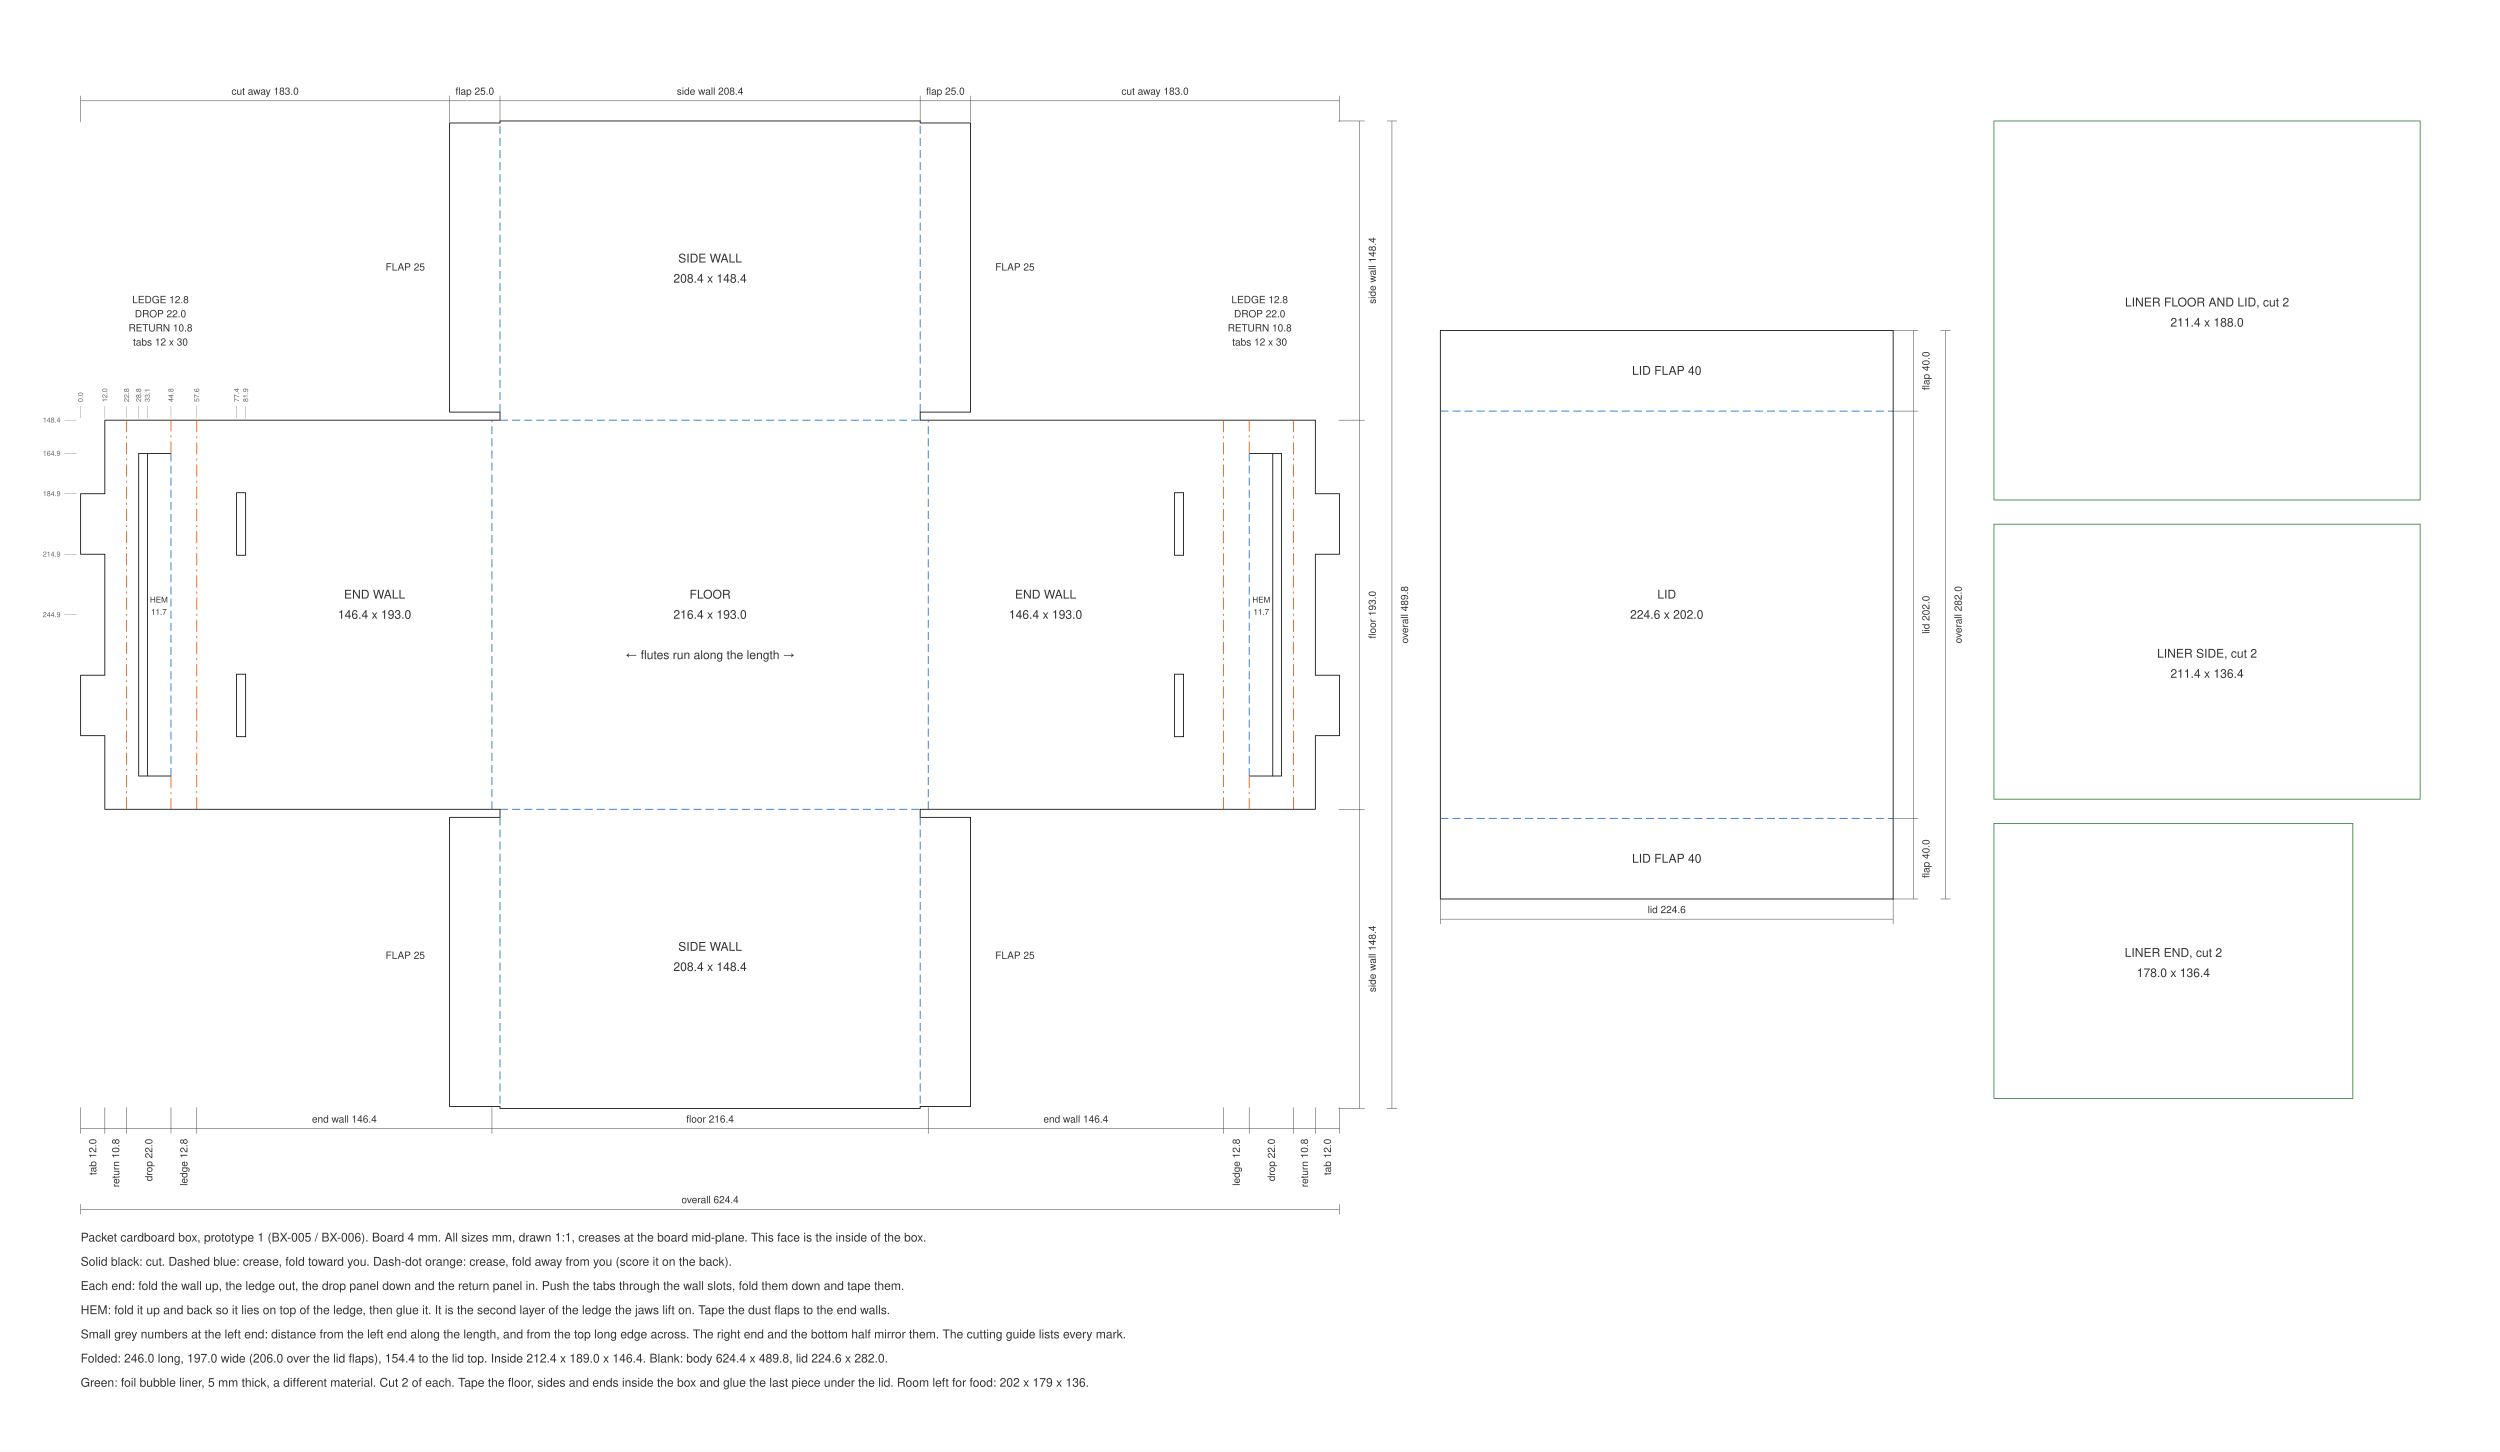
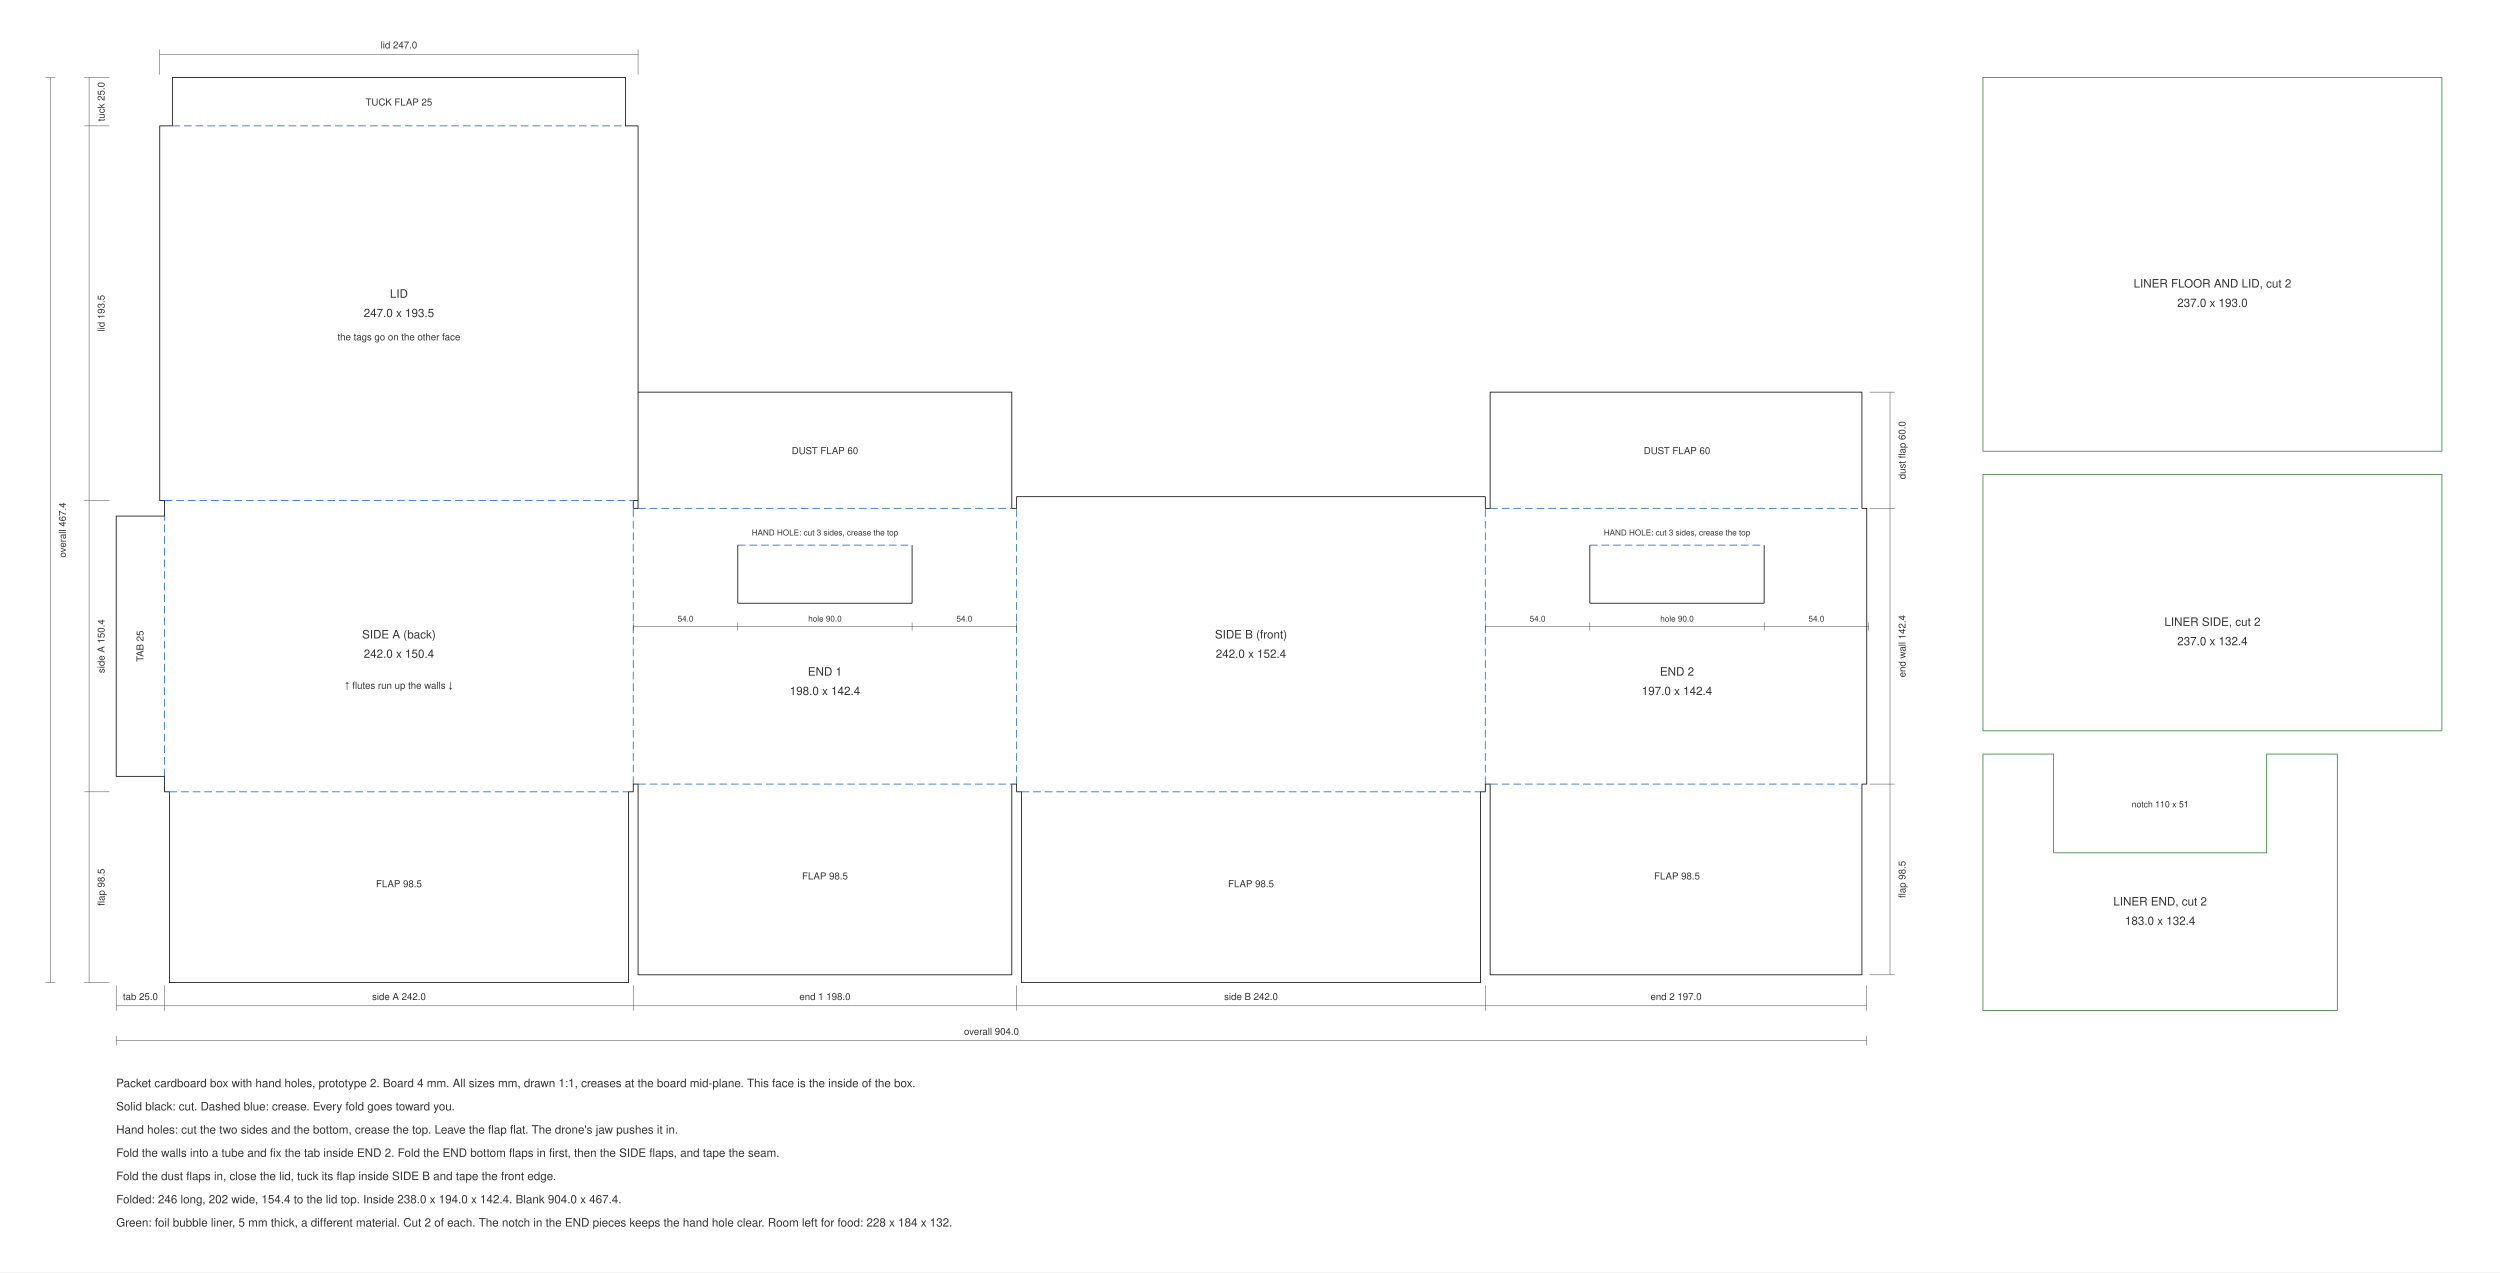
- <svg xmlns="http://www.w3.org/2000/svg" width="1240mm" height="720mm" viewBox="0 0 1240 720">
+ <svg xmlns="http://www.w3.org/2000/svg" width="1291mm" height="657mm" viewBox="0 0 1291 657">
  <rect width="100%" height="100%" fill="white" />
  <g id="cut" fill="none" stroke="black" stroke-width="0.4">
-     <polygon points="352.20,60.00 456.40,60.00 456.40,61.00 481.40,61.00 481.40,204.40 456.40,204.40 456.40,208.40 652.40,208.40 652.40,244.90 664.40,244.90 664.40,274.90 652.40,274.90 652.40,304.90 652.40,304.90 652.40,334.90 664.40,334.90 664.40,364.90 652.40,364.90 652.40,401.40 456.40,401.40 456.40,405.40 481.40,405.40 481.40,548.80 456.40,548.80 456.40,549.80 352.20,549.80 352.20,549.80 248.00,549.80 248.00,548.80 223.00,548.80 223.00,405.40 248.00,405.40 248.00,401.40 52.00,401.40 52.00,364.90 40.00,364.90 40.00,334.90 52.00,334.90 52.00,304.90 52.00,304.90 52.00,274.90 40.00,274.90 40.00,244.90 52.00,244.90 52.00,208.40 248.00,208.40 248.00,204.40 223.00,204.40 223.00,61.00 248.00,61.00 248.00,60.00 352.20,60.00" />
-     <rect x="631.30" y="224.90" width="4.30" height="160.00" />
-     <line x1="619.60" y1="224.90" x2="631.30" y2="224.90" />
-     <rect x="582.55" y="244.40" width="4.50" height="31.00" />
-     <line x1="619.60" y1="384.90" x2="631.30" y2="384.90" />
-     <rect x="582.55" y="334.40" width="4.50" height="31.00" />
-     <rect x="68.80" y="224.90" width="4.30" height="160.00" />
-     <line x1="84.80" y1="224.90" x2="73.10" y2="224.90" />
-     <rect x="117.35" y="244.40" width="4.50" height="31.00" />
-     <line x1="84.80" y1="384.90" x2="73.10" y2="384.90" />
-     <rect x="117.35" y="334.40" width="4.50" height="31.00" />
-     <rect x="714.40" y="163.90" width="224.60" height="282.00" />
+     <polygon points="60.00,400.90 85.00,400.90 85.00,408.90 87.50,408.90 87.50,507.40 324.50,507.40 324.50,408.90 327.00,408.90 327.00,404.90 329.50,404.90 329.50,503.40 522.50,503.40 522.50,404.90 525.00,404.90 525.00,408.90 527.50,408.90 527.50,507.40 764.50,507.40 764.50,408.90 767.00,408.90 767.00,404.90 769.50,404.90 769.50,503.40 961.50,503.40 961.50,404.90 964.00,404.90 964.00,262.50 961.50,262.50 961.50,202.50 769.50,202.50 769.50,262.50 767.00,262.50 767.00,256.50 525.00,256.50 525.00,262.50 522.50,262.50 522.50,202.50 329.50,202.50 329.50,65.00 323.00,65.00 323.00,40.00 89.00,40.00 89.00,65.00 82.50,65.00 82.50,258.50 85.00,258.50 85.00,266.50 60.00,266.50" />
+     <line x1="329.50" y1="262.50" x2="329.50" y2="202.50" />
+     <line x1="327.00" y1="262.50" x2="329.50" y2="262.50" />
+     <line x1="327.00" y1="262.50" x2="327.00" y2="258.50" />
+     <line x1="327.00" y1="258.50" x2="329.50" y2="258.50" />
+     <line x1="381.00" y1="281.50" x2="381.00" y2="311.50" />
+     <line x1="381.00" y1="311.50" x2="471.00" y2="311.50" />
+     <line x1="471.00" y1="311.50" x2="471.00" y2="281.50" />
+     <line x1="821.00" y1="281.50" x2="821.00" y2="311.50" />
+     <line x1="821.00" y1="311.50" x2="911.00" y2="311.50" />
+     <line x1="911.00" y1="311.50" x2="911.00" y2="281.50" />
  </g>
-   <g id="crease-toward" fill="none" stroke="#1565c0" stroke-width="0.4" stroke-dasharray="4 2">
-     <line x1="456.40" y1="204.40" x2="456.40" y2="61.00" />
-     <line x1="456.40" y1="405.40" x2="456.40" y2="548.80" />
-     <line x1="460.40" y1="401.40" x2="460.40" y2="208.40" />
-     <line x1="619.60" y1="384.90" x2="619.60" y2="224.90" />
-     <line x1="248.00" y1="208.40" x2="456.40" y2="208.40" />
-     <line x1="248.00" y1="204.40" x2="248.00" y2="61.00" />
-     <line x1="248.00" y1="405.40" x2="248.00" y2="548.80" />
-     <line x1="244.00" y1="401.40" x2="244.00" y2="208.40" />
-     <line x1="84.80" y1="384.90" x2="84.80" y2="224.90" />
-     <line x1="248.00" y1="401.40" x2="456.40" y2="401.40" />
-     <line x1="714.40" y1="203.90" x2="939.00" y2="203.90" />
-     <line x1="714.40" y1="405.90" x2="939.00" y2="405.90" />
-   </g>
-   <g id="crease-away" fill="none" stroke="#e65100" stroke-width="0.4" stroke-dasharray="6 2 1 2">
-     <line x1="619.60" y1="224.90" x2="619.60" y2="208.40" />
-     <line x1="619.60" y1="384.90" x2="619.60" y2="401.40" />
-     <line x1="606.80" y1="401.40" x2="606.80" y2="208.40" />
-     <line x1="641.60" y1="401.40" x2="641.60" y2="208.40" />
-     <line x1="84.80" y1="224.90" x2="84.80" y2="208.40" />
-     <line x1="84.80" y1="384.90" x2="84.80" y2="401.40" />
-     <line x1="97.60" y1="401.40" x2="97.60" y2="208.40" />
-     <line x1="62.80" y1="401.40" x2="62.80" y2="208.40" />
+   <g id="crease" fill="none" stroke="#1565c0" stroke-width="0.4" stroke-dasharray="4 2">
+     <line x1="381.00" y1="281.50" x2="471.00" y2="281.50" />
+     <line x1="821.00" y1="281.50" x2="911.00" y2="281.50" />
+     <line x1="85.00" y1="400.90" x2="85.00" y2="266.50" />
+     <line x1="327.00" y1="404.90" x2="327.00" y2="262.50" />
+     <line x1="525.00" y1="404.90" x2="525.00" y2="262.50" />
+     <line x1="767.00" y1="404.90" x2="767.00" y2="262.50" />
+     <line x1="87.50" y1="408.90" x2="324.50" y2="408.90" />
+     <line x1="329.50" y1="404.90" x2="522.50" y2="404.90" />
+     <line x1="527.50" y1="408.90" x2="764.50" y2="408.90" />
+     <line x1="769.50" y1="404.90" x2="961.50" y2="404.90" />
+     <line x1="329.50" y1="262.50" x2="522.50" y2="262.50" />
+     <line x1="769.50" y1="262.50" x2="961.50" y2="262.50" />
+     <line x1="85.00" y1="258.50" x2="327.00" y2="258.50" />
+     <line x1="89.00" y1="65.00" x2="323.00" y2="65.00" />
  </g>
  <g id="liner" fill="none" stroke="#2e7d32" stroke-width="0.4">
-     <rect x="989.00" y="60.00" width="211.40" height="188.00" />
-     <rect x="989.00" y="260.00" width="211.40" height="136.40" />
-     <rect x="989.00" y="408.40" width="178.00" height="136.40" />
+     <polygon points="1024.00,233.00 1261.00,233.00 1261.00,40.00 1024.00,40.00" />
+     <polygon points="1024.00,377.40 1261.00,377.40 1261.00,245.00 1024.00,245.00" />
+     <polygon points="1024.00,521.80 1207.00,521.80 1207.00,389.40 1170.50,389.40 1170.50,440.40 1060.50,440.40 1060.50,389.40 1024.00,389.40" />
  </g>
  <g id="dims" fill="none" stroke="#444" stroke-width="0.25">
-     <line x1="40.00" y1="559.80" x2="664.40" y2="559.80" />
-     <line x1="40.00" y1="549.30" x2="40.00" y2="562.30" />
-     <line x1="52.00" y1="549.30" x2="52.00" y2="562.30" />
-     <line x1="62.80" y1="549.30" x2="62.80" y2="562.30" />
-     <line x1="84.80" y1="549.30" x2="84.80" y2="562.30" />
-     <line x1="97.60" y1="549.30" x2="97.60" y2="562.30" />
-     <line x1="244.00" y1="549.30" x2="244.00" y2="562.30" />
-     <line x1="460.40" y1="549.30" x2="460.40" y2="562.30" />
-     <line x1="606.80" y1="549.30" x2="606.80" y2="562.30" />
-     <line x1="619.60" y1="549.30" x2="619.60" y2="562.30" />
-     <line x1="641.60" y1="549.30" x2="641.60" y2="562.30" />
-     <line x1="652.40" y1="549.30" x2="652.40" y2="562.30" />
-     <line x1="664.40" y1="549.30" x2="664.40" y2="562.30" />
-     <line x1="40.00" y1="599.80" x2="664.40" y2="599.80" />
-     <line x1="40.00" y1="597.30" x2="40.00" y2="602.30" />
-     <line x1="664.40" y1="597.30" x2="664.40" y2="602.30" />
-     <line x1="40.00" y1="50.00" x2="664.40" y2="50.00" />
-     <line x1="40.00" y1="47.50" x2="40.00" y2="60.50" />
-     <line x1="223.00" y1="47.50" x2="223.00" y2="60.50" />
-     <line x1="248.00" y1="47.50" x2="248.00" y2="60.50" />
-     <line x1="456.40" y1="47.50" x2="456.40" y2="60.50" />
-     <line x1="481.40" y1="47.50" x2="481.40" y2="60.50" />
-     <line x1="664.40" y1="47.50" x2="664.40" y2="60.50" />
-     <line x1="674.40" y1="60.00" x2="674.40" y2="549.80" />
-     <line x1="663.90" y1="60.00" x2="676.90" y2="60.00" />
-     <line x1="663.90" y1="208.40" x2="676.90" y2="208.40" />
-     <line x1="663.90" y1="401.40" x2="676.90" y2="401.40" />
-     <line x1="663.90" y1="549.80" x2="676.90" y2="549.80" />
-     <line x1="690.40" y1="60.00" x2="690.40" y2="549.80" />
-     <line x1="687.90" y1="60.00" x2="692.90" y2="60.00" />
-     <line x1="687.90" y1="549.80" x2="692.90" y2="549.80" />
-     <line x1="714.40" y1="455.90" x2="939.00" y2="455.90" />
-     <line x1="714.40" y1="445.40" x2="714.40" y2="458.40" />
-     <line x1="939.00" y1="445.40" x2="939.00" y2="458.40" />
-     <line x1="949.00" y1="163.90" x2="949.00" y2="445.90" />
-     <line x1="938.50" y1="163.90" x2="951.50" y2="163.90" />
-     <line x1="938.50" y1="203.90" x2="951.50" y2="203.90" />
-     <line x1="938.50" y1="405.90" x2="951.50" y2="405.90" />
-     <line x1="938.50" y1="445.90" x2="951.50" y2="445.90" />
-     <line x1="965.00" y1="163.90" x2="965.00" y2="445.90" />
-     <line x1="962.50" y1="163.90" x2="967.50" y2="163.90" />
-     <line x1="962.50" y1="445.90" x2="967.50" y2="445.90" />
+     <line x1="327.00" y1="323.50" x2="525.00" y2="323.50" />
+     <line x1="327.00" y1="321.40" x2="327.00" y2="325.60" />
+     <line x1="381.00" y1="321.40" x2="381.00" y2="325.60" />
+     <line x1="471.00" y1="321.40" x2="471.00" y2="325.60" />
+     <line x1="525.00" y1="321.40" x2="525.00" y2="325.60" />
+     <line x1="767.00" y1="323.50" x2="965.00" y2="323.50" />
+     <line x1="767.00" y1="321.40" x2="767.00" y2="325.60" />
+     <line x1="821.00" y1="321.40" x2="821.00" y2="325.60" />
+     <line x1="911.00" y1="321.40" x2="911.00" y2="325.60" />
+     <line x1="965.00" y1="321.40" x2="965.00" y2="325.60" />
+     <line x1="60.00" y1="519.40" x2="964.00" y2="519.40" />
+     <line x1="60.00" y1="508.90" x2="60.00" y2="521.90" />
+     <line x1="85.00" y1="508.90" x2="85.00" y2="521.90" />
+     <line x1="327.00" y1="508.90" x2="327.00" y2="521.90" />
+     <line x1="525.00" y1="508.90" x2="525.00" y2="521.90" />
+     <line x1="767.00" y1="508.90" x2="767.00" y2="521.90" />
+     <line x1="964.00" y1="508.90" x2="964.00" y2="521.90" />
+     <line x1="60.00" y1="537.40" x2="964.00" y2="537.40" />
+     <line x1="60.00" y1="534.90" x2="60.00" y2="539.90" />
+     <line x1="964.00" y1="534.90" x2="964.00" y2="539.90" />
+     <line x1="82.50" y1="28.00" x2="329.50" y2="28.00" />
+     <line x1="82.50" y1="25.50" x2="82.50" y2="38.50" />
+     <line x1="329.50" y1="25.50" x2="329.50" y2="38.50" />
+     <line x1="46.00" y1="40.00" x2="46.00" y2="507.40" />
+     <line x1="43.50" y1="40.00" x2="56.50" y2="40.00" />
+     <line x1="43.50" y1="65.00" x2="56.50" y2="65.00" />
+     <line x1="43.50" y1="258.50" x2="56.50" y2="258.50" />
+     <line x1="43.50" y1="408.90" x2="56.50" y2="408.90" />
+     <line x1="43.50" y1="507.40" x2="56.50" y2="507.40" />
+     <line x1="26.00" y1="40.00" x2="26.00" y2="507.40" />
+     <line x1="23.50" y1="40.00" x2="28.50" y2="40.00" />
+     <line x1="23.50" y1="507.40" x2="28.50" y2="507.40" />
+     <line x1="976.00" y1="202.50" x2="976.00" y2="503.40" />
+     <line x1="965.50" y1="202.50" x2="978.50" y2="202.50" />
+     <line x1="965.50" y1="262.50" x2="978.50" y2="262.50" />
+     <line x1="965.50" y1="404.90" x2="978.50" y2="404.90" />
+     <line x1="965.50" y1="503.40" x2="978.50" y2="503.40" />
  </g>
  <g id="notes" font-family="Helvetica, Arial, sans-serif" fill="#333">
-     <text x="352.20" y="296.90" font-size="6.0" text-anchor="middle">FLOOR</text>
-     <text x="352.20" y="306.90" font-size="6.0" text-anchor="middle">216.4 x 193.0</text>
-     <text x="352.20" y="326.90" font-size="6.0" text-anchor="middle">← flutes run along the length →</text>
-     <text x="352.20" y="130.20" font-size="6.0" text-anchor="middle">SIDE WALL</text>
-     <text x="352.20" y="140.20" font-size="6.0" text-anchor="middle">208.4 x 148.4</text>
-     <text x="518.60" y="296.90" font-size="6.0" text-anchor="middle">END WALL</text>
-     <text x="518.60" y="306.90" font-size="6.0" text-anchor="middle">146.4 x 193.0</text>
-     <text x="625.60" y="298.90" font-size="4" text-anchor="middle">HEM</text>
-     <text x="625.60" y="304.90" font-size="4" text-anchor="middle">11.7</text>
-     <text x="624.80" y="150.40" font-size="5" text-anchor="middle">LEDGE 12.8</text>
-     <text x="624.80" y="157.40" font-size="5" text-anchor="middle">DROP 22.0</text>
-     <text x="624.80" y="164.40" font-size="5" text-anchor="middle">RETURN 10.8</text>
-     <text x="624.80" y="171.40" font-size="5" text-anchor="middle">tabs 12 x 30</text>
-     <text x="503.40" y="134.20" font-size="5" text-anchor="middle">FLAP 25</text>
-     <text x="503.40" y="475.60" font-size="5" text-anchor="middle">FLAP 25</text>
-     <text x="826.70" y="185.90" font-size="6.0" text-anchor="middle">LID FLAP 40</text>
-     <text x="352.20" y="471.60" font-size="6.0" text-anchor="middle">SIDE WALL</text>
-     <text x="352.20" y="481.60" font-size="6.0" text-anchor="middle">208.4 x 148.4</text>
-     <text x="185.80" y="296.90" font-size="6.0" text-anchor="middle">END WALL</text>
-     <text x="185.80" y="306.90" font-size="6.0" text-anchor="middle">146.4 x 193.0</text>
-     <text x="78.80" y="298.90" font-size="4" text-anchor="middle">HEM</text>
-     <text x="78.80" y="304.90" font-size="4" text-anchor="middle">11.7</text>
-     <text x="79.60" y="150.40" font-size="5" text-anchor="middle">LEDGE 12.8</text>
-     <text x="79.60" y="157.40" font-size="5" text-anchor="middle">DROP 22.0</text>
-     <text x="79.60" y="164.40" font-size="5" text-anchor="middle">RETURN 10.8</text>
-     <text x="79.60" y="171.40" font-size="5" text-anchor="middle">tabs 12 x 30</text>
-     <text x="201.00" y="134.20" font-size="5" text-anchor="middle">FLAP 25</text>
-     <text x="201.00" y="475.60" font-size="5" text-anchor="middle">FLAP 25</text>
-     <text x="826.70" y="427.90" font-size="6.0" text-anchor="middle">LID FLAP 40</text>
-     <text x="826.70" y="296.90" font-size="6.0" text-anchor="middle">LID</text>
-     <text x="826.70" y="306.90" font-size="6.0" text-anchor="middle">224.6 x 202.0</text>
-     <text x="1094.70" y="152.00" font-size="6" text-anchor="middle">LINER FLOOR AND LID, cut 2</text>
-     <text x="1094.70" y="162.00" font-size="6" text-anchor="middle">211.4 x 188.0</text>
-     <text x="1094.70" y="326.20" font-size="6" text-anchor="middle">LINER SIDE, cut 2</text>
-     <text x="1094.70" y="336.20" font-size="6" text-anchor="middle">211.4 x 136.4</text>
-     <text x="1078.00" y="474.60" font-size="6" text-anchor="middle">LINER END, cut 2</text>
-     <text x="1078.00" y="484.60" font-size="6" text-anchor="middle">178.0 x 136.4</text>
-     <line x1="40.00" y1="207.40" x2="40.00" y2="201.40" stroke="#888" stroke-width="0.2" />
-     <text transform="translate(41.20 199.40) rotate(-90)" font-size="3.5" fill="#666">0.0</text>
-     <line x1="52.00" y1="207.40" x2="52.00" y2="201.40" stroke="#888" stroke-width="0.2" />
-     <text transform="translate(53.20 199.40) rotate(-90)" font-size="3.5" fill="#666">12.0</text>
-     <line x1="62.80" y1="207.40" x2="62.80" y2="201.40" stroke="#888" stroke-width="0.2" />
-     <text transform="translate(64.00 199.40) rotate(-90)" font-size="3.5" fill="#666">22.8</text>
-     <line x1="68.80" y1="207.40" x2="68.80" y2="201.40" stroke="#888" stroke-width="0.2" />
-     <text transform="translate(70.00 199.40) rotate(-90)" font-size="3.5" fill="#666">28.8</text>
-     <line x1="73.10" y1="207.40" x2="73.10" y2="201.40" stroke="#888" stroke-width="0.2" />
-     <text transform="translate(74.30 199.40) rotate(-90)" font-size="3.5" fill="#666">33.1</text>
-     <line x1="84.80" y1="207.40" x2="84.80" y2="201.40" stroke="#888" stroke-width="0.2" />
-     <text transform="translate(86.00 199.40) rotate(-90)" font-size="3.5" fill="#666">44.8</text>
-     <line x1="97.60" y1="207.40" x2="97.60" y2="201.40" stroke="#888" stroke-width="0.2" />
-     <text transform="translate(98.80 199.40) rotate(-90)" font-size="3.5" fill="#666">57.6</text>
-     <line x1="117.35" y1="207.40" x2="117.35" y2="201.40" stroke="#888" stroke-width="0.2" />
-     <text transform="translate(118.55 199.40) rotate(-90)" font-size="3.5" fill="#666">77.4</text>
-     <line x1="121.85" y1="207.40" x2="121.85" y2="201.40" stroke="#888" stroke-width="0.2" />
-     <text transform="translate(123.05 199.40) rotate(-90)" font-size="3.5" fill="#666">81.9</text>
-     <line x1="38.00" y1="208.40" x2="32.00" y2="208.40" stroke="#888" stroke-width="0.2" />
-     <text x="30.00" y="209.60" font-size="3.5" fill="#666" text-anchor="end">148.4</text>
-     <line x1="38.00" y1="224.90" x2="32.00" y2="224.90" stroke="#888" stroke-width="0.2" />
-     <text x="30.00" y="226.10" font-size="3.5" fill="#666" text-anchor="end">164.9</text>
-     <line x1="38.00" y1="244.90" x2="32.00" y2="244.90" stroke="#888" stroke-width="0.2" />
-     <text x="30.00" y="246.10" font-size="3.5" fill="#666" text-anchor="end">184.9</text>
-     <line x1="38.00" y1="274.90" x2="32.00" y2="274.90" stroke="#888" stroke-width="0.2" />
-     <text x="30.00" y="276.10" font-size="3.5" fill="#666" text-anchor="end">214.9</text>
-     <line x1="38.00" y1="304.90" x2="32.00" y2="304.90" stroke="#888" stroke-width="0.2" />
-     <text x="30.00" y="306.10" font-size="3.5" fill="#666" text-anchor="end">244.9</text>
-     <text transform="translate(47.75 564.80) rotate(-90)" text-anchor="end" font-size="5.0">tab 12.0</text>
-     <text transform="translate(59.15 564.80) rotate(-90)" text-anchor="end" font-size="5.0">return 10.8</text>
-     <text transform="translate(75.55 564.80) rotate(-90)" text-anchor="end" font-size="5.0">drop 22.0</text>
-     <text transform="translate(92.95 564.80) rotate(-90)" text-anchor="end" font-size="5.0">ledge 12.8</text>
-     <text x="170.80" y="556.80" text-anchor="middle" font-size="5.0">end wall 146.4</text>
-     <text x="352.20" y="556.80" text-anchor="middle" font-size="5.0">floor 216.4</text>
-     <text x="533.60" y="556.80" text-anchor="middle" font-size="5.0">end wall 146.4</text>
-     <text transform="translate(614.95 564.80) rotate(-90)" text-anchor="end" font-size="5.0">ledge 12.8</text>
-     <text transform="translate(632.35 564.80) rotate(-90)" text-anchor="end" font-size="5.0">drop 22.0</text>
-     <text transform="translate(648.75 564.80) rotate(-90)" text-anchor="end" font-size="5.0">return 10.8</text>
-     <text transform="translate(660.15 564.80) rotate(-90)" text-anchor="end" font-size="5.0">tab 12.0</text>
-     <text x="352.20" y="596.80" text-anchor="middle" font-size="5.0">overall 624.4</text>
-     <text x="131.50" y="47.00" text-anchor="middle" font-size="5.0">cut away 183.0</text>
-     <text x="235.50" y="47.00" text-anchor="middle" font-size="5.0">flap 25.0</text>
-     <text x="352.20" y="47.00" text-anchor="middle" font-size="5.0">side wall 208.4</text>
-     <text x="468.90" y="47.00" text-anchor="middle" font-size="5.0">flap 25.0</text>
-     <text x="572.90" y="47.00" text-anchor="middle" font-size="5.0">cut away 183.0</text>
-     <text transform="translate(682.40 134.20) rotate(-90)" text-anchor="middle" font-size="5.0">side wall 148.4</text>
-     <text transform="translate(682.40 304.90) rotate(-90)" text-anchor="middle" font-size="5.0">floor 193.0</text>
-     <text transform="translate(682.40 475.60) rotate(-90)" text-anchor="middle" font-size="5.0">side wall 148.4</text>
-     <text transform="translate(698.40 304.90) rotate(-90)" text-anchor="middle" font-size="5.0">overall 489.8</text>
-     <text x="826.70" y="452.90" text-anchor="middle" font-size="5.0">lid 224.6</text>
-     <text transform="translate(957.00 183.90) rotate(-90)" text-anchor="middle" font-size="5.0">flap 40.0</text>
-     <text transform="translate(957.00 304.90) rotate(-90)" text-anchor="middle" font-size="5.0">lid 202.0</text>
-     <text transform="translate(957.00 425.90) rotate(-90)" text-anchor="middle" font-size="5.0">flap 40.0</text>
-     <text transform="translate(973.00 304.90) rotate(-90)" text-anchor="middle" font-size="5.0">overall 282.0</text>
-     <text x="40.0" y="615.80" font-size="6">Packet cardboard box, prototype 1 (BX-005 / BX-006). Board 4 mm. All sizes mm, drawn 1:1, creases at the board mid-plane. This face is the inside of the box.</text>
-     <text x="40.0" y="627.80" font-size="6">Solid black: cut. Dashed blue: crease, fold toward you. Dash-dot orange: crease, fold away from you (score it on the back).</text>
-     <text x="40.0" y="639.80" font-size="6">Each end: fold the wall up, the ledge out, the drop panel down and the return panel in. Push the tabs through the wall slots, fold them down and tape them.</text>
-     <text x="40.0" y="651.80" font-size="6">HEM: fold it up and back so it lies on top of the ledge, then glue it. It is the second layer of the ledge the jaws lift on. Tape the dust flaps to the end walls.</text>
-     <text x="40.0" y="663.80" font-size="6">Small grey numbers at the left end: distance from the left end along the length, and from the top long edge across. The right end and the bottom half mirror them. The cutting guide lists every mark.</text>
-     <text x="40.0" y="675.80" font-size="6">Folded: 246.0 long, 197.0 wide (206.0 over the lid flaps), 154.4 to the lid top. Inside 212.4 x 189.0 x 146.4. Blank: body 624.4 x 489.8, lid 224.6 x 282.0.</text>
-     <text x="40.0" y="687.80" font-size="6">Green: foil bubble liner, 5 mm thick, a different material. Cut 2 of each. Tape the floor, sides and ends inside the box and glue the last piece under the lid. Room left for food: 202 x 179 x 136.</text>
+     <text x="206.00" y="329.70" font-size="6.0" text-anchor="middle">SIDE A (back)</text>
+     <text x="206.00" y="339.70" font-size="6.0" text-anchor="middle">242.0 x 150.4</text>
+     <text x="206.00" y="458.15" font-size="5" text-anchor="middle">FLAP 98.5</text>
+     <text x="646.00" y="329.70" font-size="6.0" text-anchor="middle">SIDE B (front)</text>
+     <text x="646.00" y="339.70" font-size="6.0" text-anchor="middle">242.0 x 152.4</text>
+     <text x="646.00" y="458.15" font-size="5" text-anchor="middle">FLAP 98.5</text>
+     <text x="206.00" y="355.70" font-size="5" text-anchor="middle">↑ flutes run up the walls ↓</text>
+     <text x="426.00" y="348.90" font-size="6.0" text-anchor="middle">END 1</text>
+     <text x="426.00" y="358.90" font-size="6.0" text-anchor="middle">198.0 x 142.4</text>
+     <text x="426.00" y="454.15" font-size="5" text-anchor="middle">FLAP 98.5</text>
+     <text x="426.00" y="234.50" font-size="5" text-anchor="middle">DUST FLAP 60</text>
+     <text x="426.00" y="276.50" font-size="4.2" text-anchor="middle">HAND HOLE: cut 3 sides, crease the top</text>
+     <text x="354.00" y="320.98" text-anchor="middle" font-size="4.2">54.0</text>
+     <text x="426.00" y="320.98" text-anchor="middle" font-size="4.2">hole 90.0</text>
+     <text x="498.00" y="320.98" text-anchor="middle" font-size="4.2">54.0</text>
+     <text x="866.00" y="348.90" font-size="6.0" text-anchor="middle">END 2</text>
+     <text x="866.00" y="358.90" font-size="6.0" text-anchor="middle">197.0 x 142.4</text>
+     <text x="866.00" y="454.15" font-size="5" text-anchor="middle">FLAP 98.5</text>
+     <text x="866.00" y="234.50" font-size="5" text-anchor="middle">DUST FLAP 60</text>
+     <text x="866.00" y="276.50" font-size="4.2" text-anchor="middle">HAND HOLE: cut 3 sides, crease the top</text>
+     <text x="794.00" y="320.98" text-anchor="middle" font-size="4.2">54.0</text>
+     <text x="866.00" y="320.98" text-anchor="middle" font-size="4.2">hole 90.0</text>
+     <text x="938.00" y="320.98" text-anchor="middle" font-size="4.2">54.0</text>
+     <text x="206.00" y="153.75" font-size="6.0" text-anchor="middle">LID</text>
+     <text x="206.00" y="163.75" font-size="6.0" text-anchor="middle">247.0 x 193.5</text>
+     <text x="206.00" y="175.75" font-size="5" text-anchor="middle">the tags go on the other face</text>
+     <text x="206.00" y="54.50" font-size="5" text-anchor="middle">TUCK FLAP 25</text>
+     <text transform="translate(74.10 333.70) rotate(-90)" font-size="5" text-anchor="middle">TAB 25</text>
+     <text x="72.50" y="516.40" text-anchor="middle" font-size="5.0">tab 25.0</text>
+     <text x="206.00" y="516.40" text-anchor="middle" font-size="5.0">side A 242.0</text>
+     <text x="426.00" y="516.40" text-anchor="middle" font-size="5.0">end 1 198.0</text>
+     <text x="646.00" y="516.40" text-anchor="middle" font-size="5.0">side B 242.0</text>
+     <text x="865.50" y="516.40" text-anchor="middle" font-size="5.0">end 2 197.0</text>
+     <text x="512.00" y="534.40" text-anchor="middle" font-size="5.0">overall 904.0</text>
+     <text x="206.00" y="25.00" text-anchor="middle" font-size="5.0">lid 247.0</text>
+     <text transform="translate(54.00 52.50) rotate(-90)" text-anchor="middle" font-size="5.0">tuck 25.0</text>
+     <text transform="translate(54.00 161.75) rotate(-90)" text-anchor="middle" font-size="5.0">lid 193.5</text>
+     <text transform="translate(54.00 333.70) rotate(-90)" text-anchor="middle" font-size="5.0">side A 150.4</text>
+     <text transform="translate(54.00 458.15) rotate(-90)" text-anchor="middle" font-size="5.0">flap 98.5</text>
+     <text transform="translate(34.00 273.70) rotate(-90)" text-anchor="middle" font-size="5.0">overall 467.4</text>
+     <text transform="translate(984.00 232.50) rotate(-90)" text-anchor="middle" font-size="5.0">dust flap 60.0</text>
+     <text transform="translate(984.00 333.70) rotate(-90)" text-anchor="middle" font-size="5.0">end wall 142.4</text>
+     <text transform="translate(984.00 454.15) rotate(-90)" text-anchor="middle" font-size="5.0">flap 98.5</text>
+     <text x="1142.50" y="148.50" font-size="6" text-anchor="middle">LINER FLOOR AND LID, cut 2</text>
+     <text x="1142.50" y="158.50" font-size="6" text-anchor="middle">237.0 x 193.0</text>
+     <text x="1142.50" y="323.20" font-size="6" text-anchor="middle">LINER SIDE, cut 2</text>
+     <text x="1142.50" y="333.20" font-size="6" text-anchor="middle">237.0 x 132.4</text>
+     <text x="1115.50" y="467.60" font-size="6" text-anchor="middle">LINER END, cut 2</text>
+     <text x="1115.50" y="477.60" font-size="6" text-anchor="middle">183.0 x 132.4</text>
+     <text x="1115.50" y="416.90" font-size="4.5" text-anchor="middle">notch 110 x 51</text>
+     <text x="60.0" y="561.40" font-size="6">Packet cardboard box with hand holes, prototype 2. Board 4 mm. All sizes mm, drawn 1:1, creases at the board mid-plane. This face is the inside of the box.</text>
+     <text x="60.0" y="573.40" font-size="6">Solid black: cut. Dashed blue: crease. Every fold goes toward you.</text>
+     <text x="60.0" y="585.40" font-size="6">Hand holes: cut the two sides and the bottom, crease the top. Leave the flap flat. The drone's jaw pushes it in.</text>
+     <text x="60.0" y="597.40" font-size="6">Fold the walls into a tube and fix the tab inside END 2. Fold the END bottom flaps in first, then the SIDE flaps, and tape the seam.</text>
+     <text x="60.0" y="609.40" font-size="6">Fold the dust flaps in, close the lid, tuck its flap inside SIDE B and tape the front edge.</text>
+     <text x="60.0" y="621.40" font-size="6">Folded: 246 long, 202 wide, 154.4 to the lid top. Inside 238.0 x 194.0 x 142.4. Blank 904.0 x 467.4.</text>
+     <text x="60.0" y="633.40" font-size="6">Green: foil bubble liner, 5 mm thick, a different material. Cut 2 of each. The notch in the END pieces keeps the hand hole clear. Room left for food: 228 x 184 x 132.</text>
  </g>
</svg>
